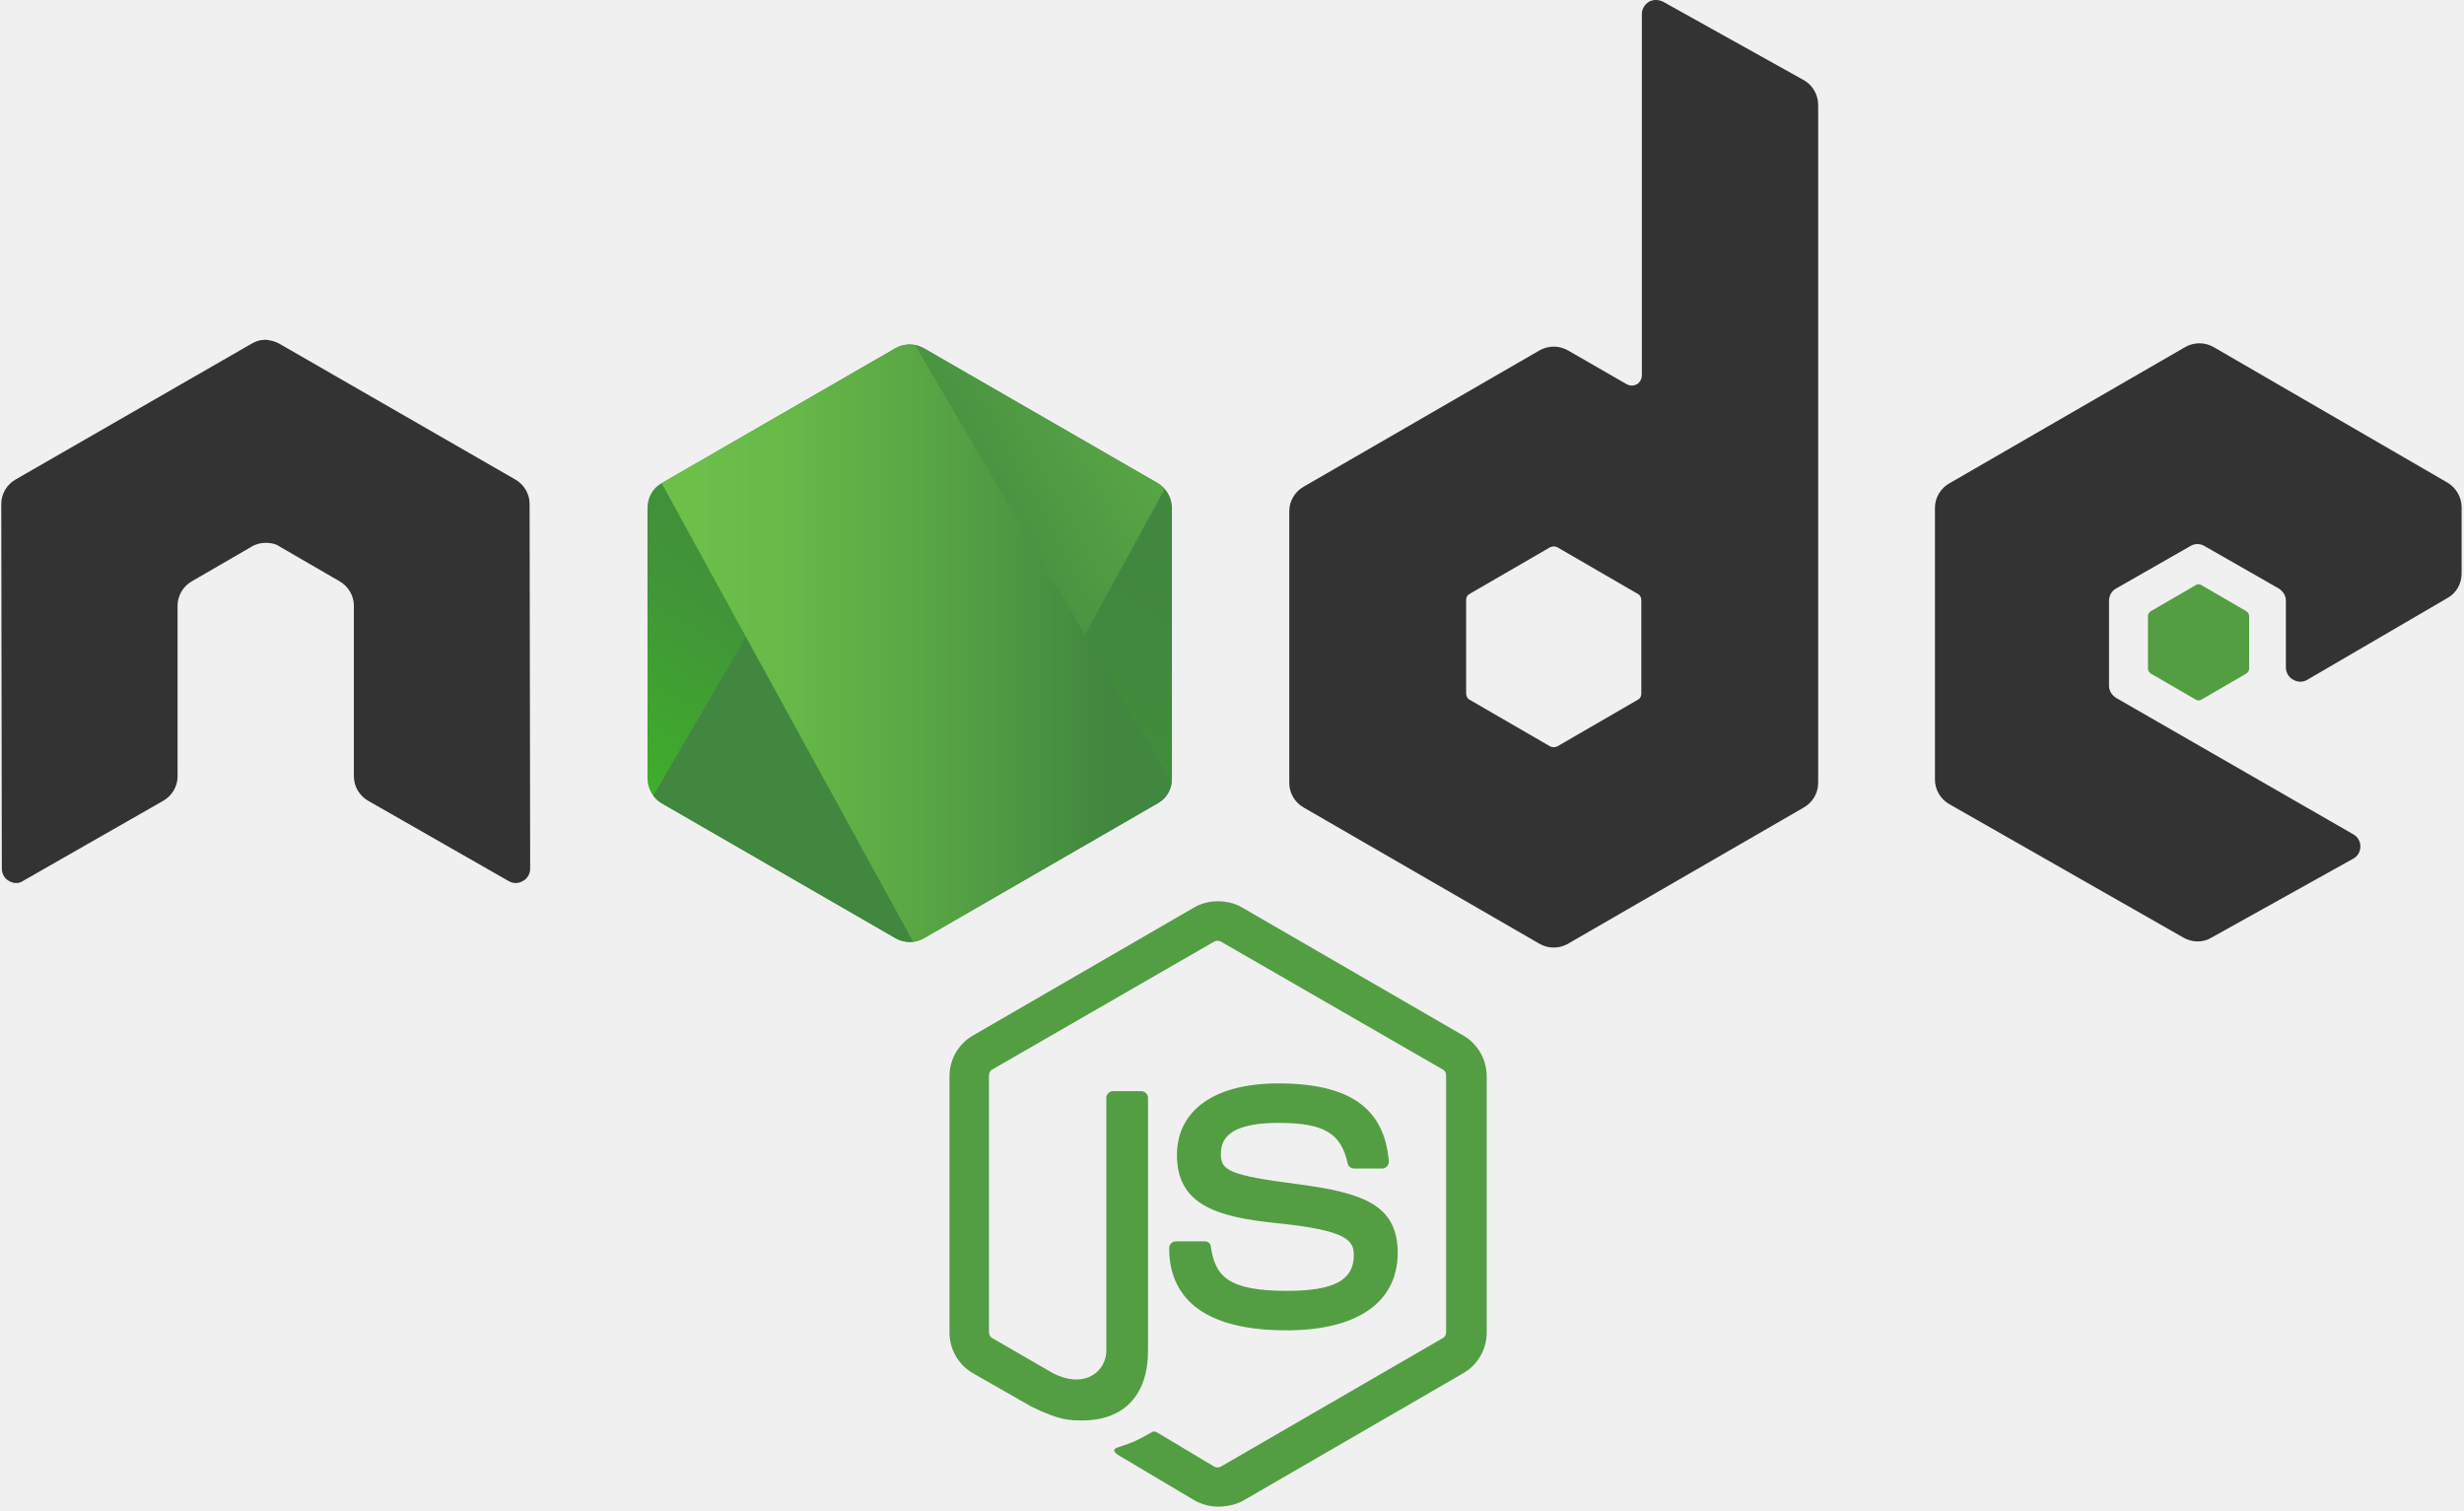
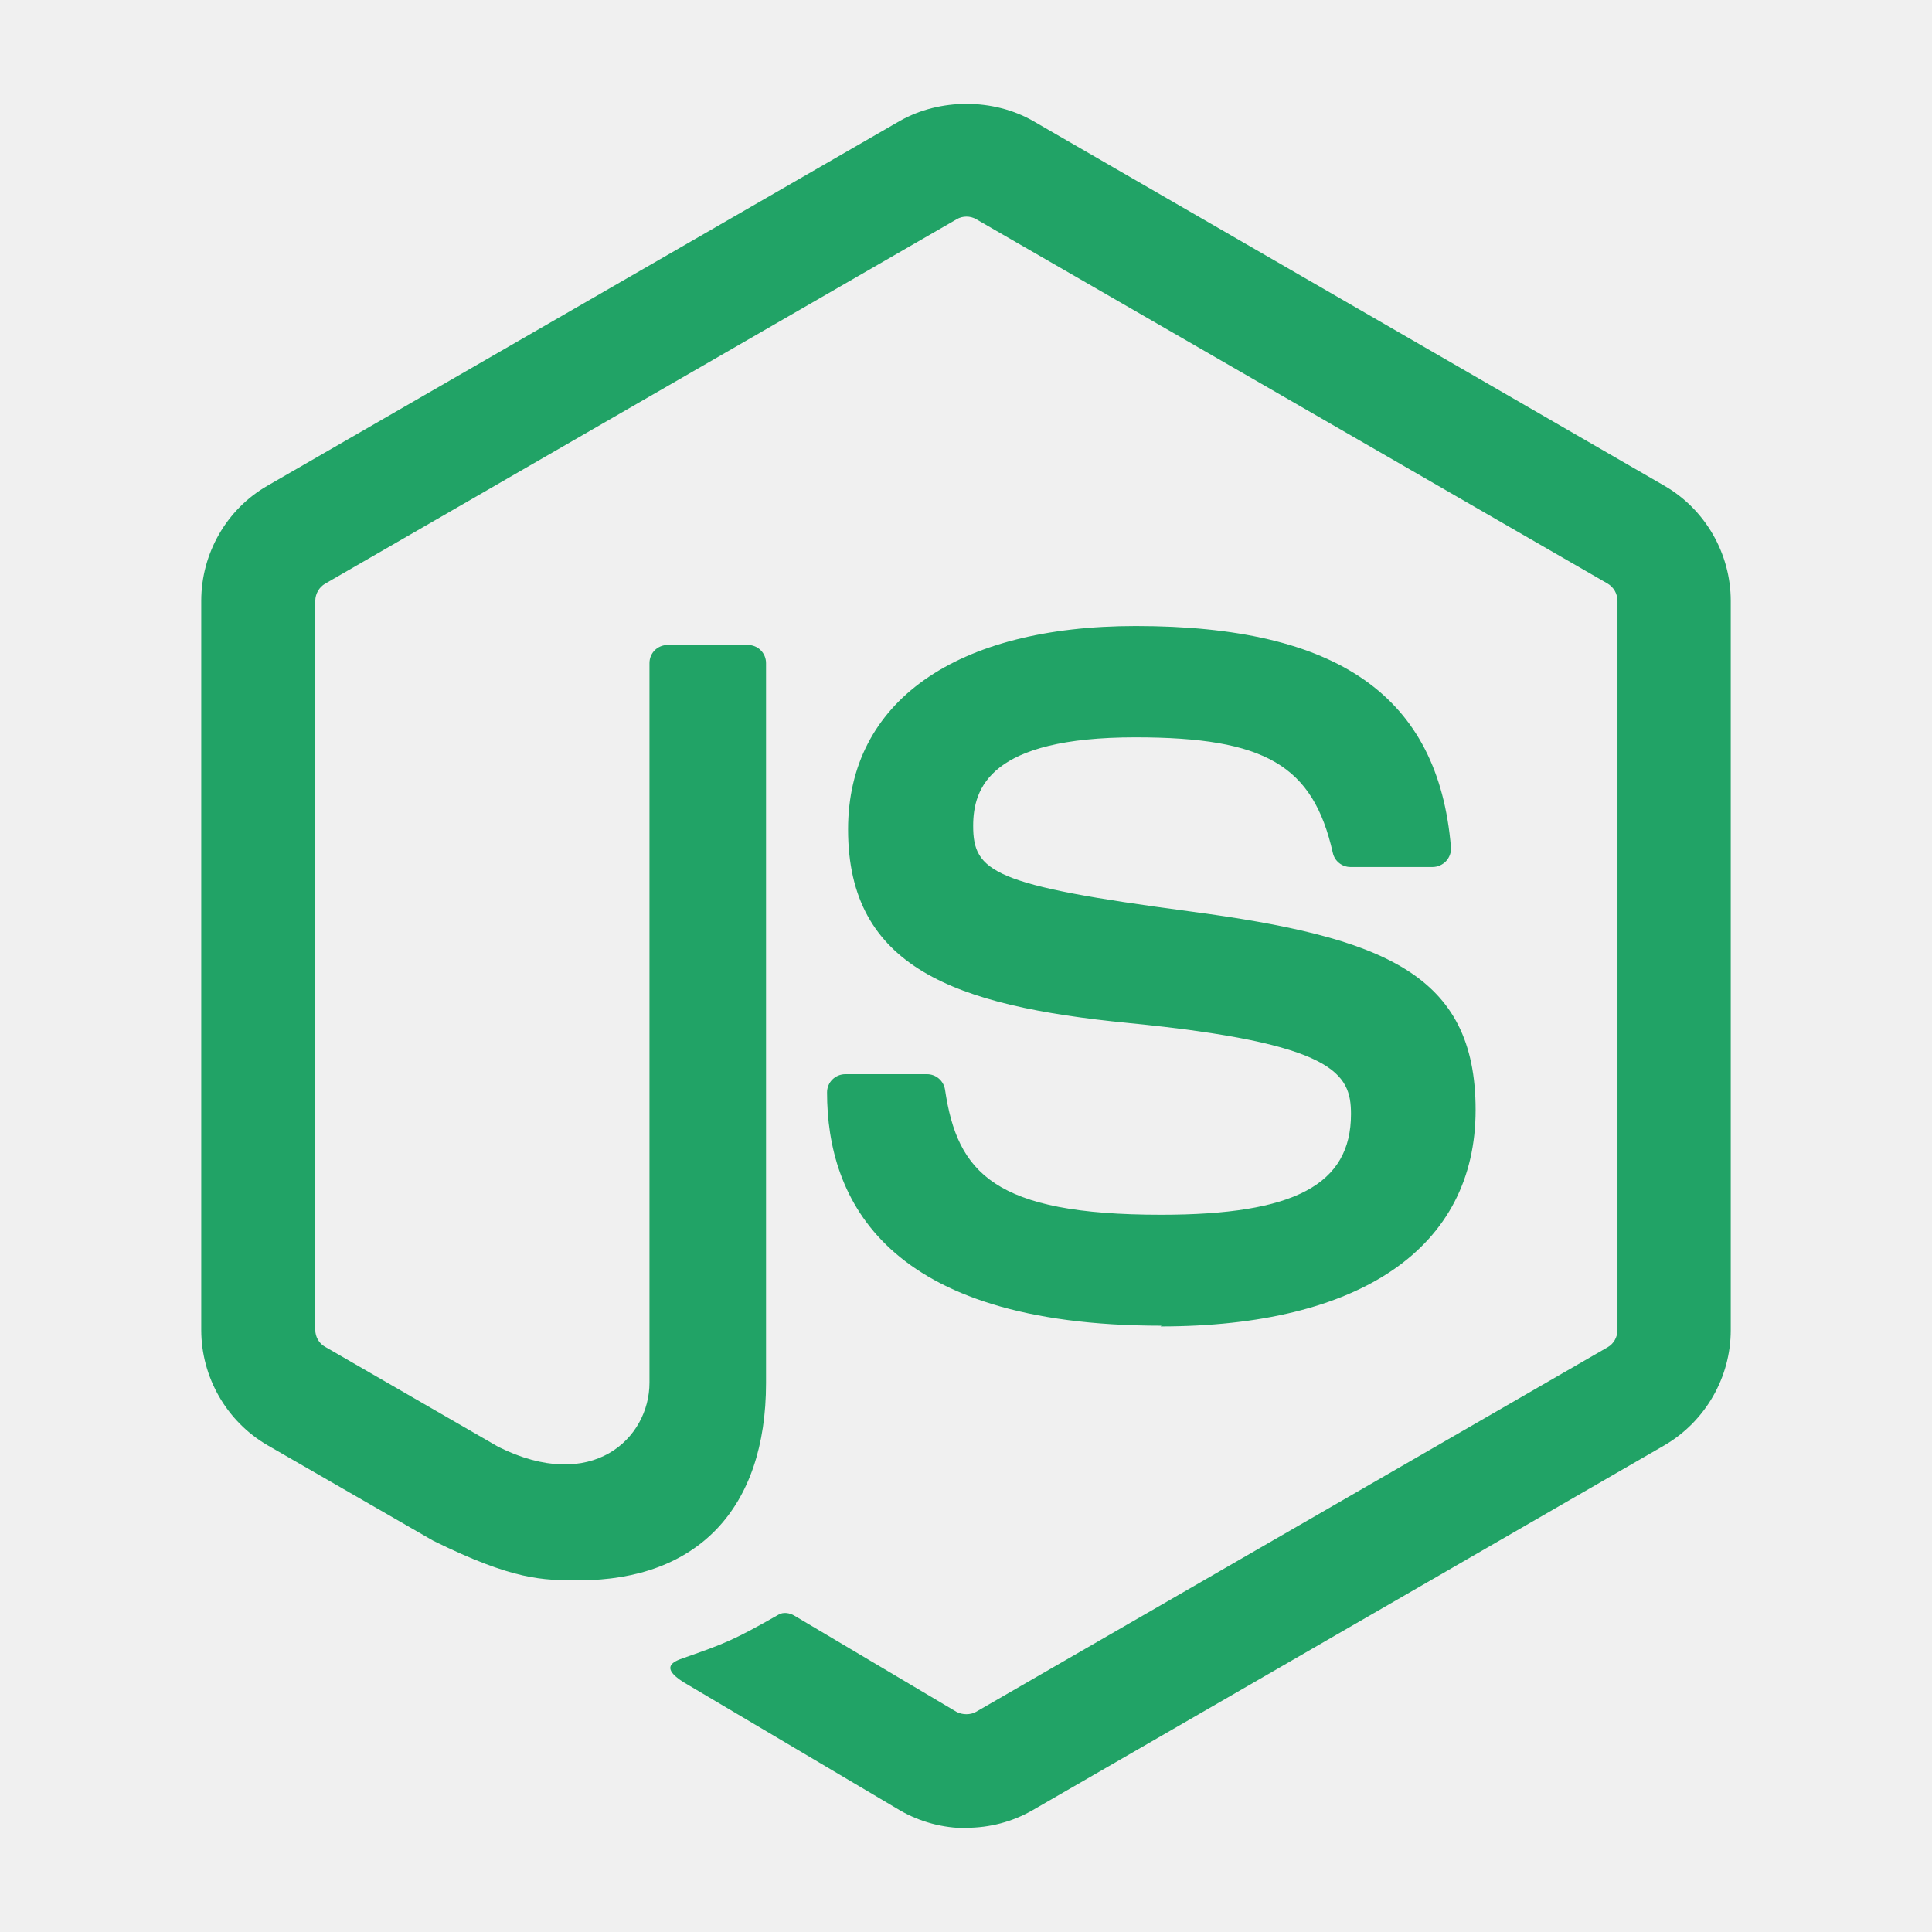
- <svg xmlns="http://www.w3.org/2000/svg" xmlns:xlink="http://www.w3.org/1999/xlink" width="2500" height="1533" viewBox="0 0 512 314" preserveAspectRatio="xMidYMid">
-   <defs>
-     <linearGradient x1="68.188%" y1="17.487%" x2="27.823%" y2="89.755%" id="b">
-       <stop stop-color="#41873F" offset="0%" />
-       <stop stop-color="#418B3D" offset="32.88%" />
-       <stop stop-color="#419637" offset="63.52%" />
-       <stop stop-color="#3FA92D" offset="93.19%" />
-       <stop stop-color="#3FAE2A" offset="100%" />
-     </linearGradient>
-     <path id="a" d="M57.903 1.85a5.957 5.957 0 0 0-5.894 0L3.352 29.933c-1.85 1.04-2.89 3.005-2.89 5.085v56.286c0 2.08 1.156 4.045 2.89 5.085l48.657 28.085a5.957 5.957 0 0 0 5.894 0l48.658-28.085c1.849-1.04 2.89-3.005 2.89-5.085V35.019c0-2.08-1.157-4.045-2.89-5.085L57.903 1.85z" />
-     <linearGradient x1="43.277%" y1="55.169%" x2="159.245%" y2="-18.306%" id="d">
-       <stop stop-color="#41873F" offset="13.76%" />
-       <stop stop-color="#54A044" offset="40.32%" />
-       <stop stop-color="#66B848" offset="71.36%" />
-       <stop stop-color="#6CC04A" offset="90.81%" />
-     </linearGradient>
-     <linearGradient x1="-4413.77%" y1="13.43%" x2="5327.93%" y2="13.43%" id="e">
-       <stop stop-color="#6CC04A" offset="9.192%" />
-       <stop stop-color="#66B848" offset="28.64%" />
-       <stop stop-color="#54A044" offset="59.68%" />
-       <stop stop-color="#41873F" offset="86.24%" />
-     </linearGradient>
-     <linearGradient x1="-4.389%" y1="49.997%" x2="101.499%" y2="49.997%" id="f">
-       <stop stop-color="#6CC04A" offset="9.192%" />
-       <stop stop-color="#66B848" offset="28.64%" />
-       <stop stop-color="#54A044" offset="59.68%" />
-       <stop stop-color="#41873F" offset="86.24%" />
-     </linearGradient>
-     <linearGradient x1="-9713.77%" y1="36.21%" x2="27.93%" y2="36.21%" id="g">
-       <stop stop-color="#6CC04A" offset="9.192%" />
-       <stop stop-color="#66B848" offset="28.64%" />
-       <stop stop-color="#54A044" offset="59.68%" />
-       <stop stop-color="#41873F" offset="86.24%" />
-     </linearGradient>
-     <linearGradient x1="-103.861%" y1="50.275%" x2="100.797%" y2="50.275%" id="h">
-       <stop stop-color="#6CC04A" offset="9.192%" />
-       <stop stop-color="#66B848" offset="28.64%" />
-       <stop stop-color="#54A044" offset="59.68%" />
-       <stop stop-color="#41873F" offset="86.24%" />
-     </linearGradient>
-     <linearGradient x1="130.613%" y1="-211.069%" x2="4.393%" y2="201.605%" id="i">
-       <stop stop-color="#41873F" offset="0%" />
-       <stop stop-color="#418B3D" offset="32.88%" />
-       <stop stop-color="#419637" offset="63.52%" />
-       <stop stop-color="#3FA92D" offset="93.19%" />
-       <stop stop-color="#3FAE2A" offset="100%" />
-     </linearGradient>
-   </defs>
-   <g fill="none">
-     <path d="M253.11 313.094c-1.733 0-3.351-.462-4.854-1.271l-15.371-9.13c-2.312-1.272-1.156-1.734-.462-1.965 3.12-1.04 3.698-1.272 6.934-3.12.347-.232.81-.116 1.156.115l11.789 7.05c.462.231 1.04.231 1.386 0l46.115-26.698c.462-.231.694-.694.694-1.271v-53.28c0-.579-.232-1.04-.694-1.272l-46.115-26.582c-.462-.232-1.04-.232-1.386 0l-46.115 26.582c-.462.231-.694.809-.694 1.271v53.28c0 .463.232 1.04.694 1.272l12.598 7.281c6.819 3.467 11.095-.578 11.095-4.623v-52.587c0-.693.578-1.387 1.387-1.387h5.894c.694 0 1.387.578 1.387 1.387v52.587c0 9.13-4.97 14.447-13.638 14.447-2.658 0-4.738 0-10.633-2.89l-12.135-6.934c-3.005-1.733-4.854-4.97-4.854-8.437v-53.28c0-3.467 1.849-6.704 4.854-8.437l46.114-26.698c2.89-1.618 6.82-1.618 9.709 0l46.114 26.698c3.005 1.733 4.855 4.97 4.855 8.437v53.28c0 3.467-1.85 6.704-4.855 8.437l-46.114 26.698c-1.503.694-3.236 1.04-4.854 1.04zm14.216-36.637c-20.225 0-24.386-9.246-24.386-17.105 0-.694.578-1.387 1.387-1.387h6.01c.693 0 1.271.462 1.271 1.156.925 6.125 3.583 9.13 15.834 9.13 9.708 0 13.87-2.196 13.87-7.397 0-3.005-1.157-5.2-16.297-6.703-12.598-1.272-20.457-4.045-20.457-14.1 0-9.362 7.86-14.91 21.035-14.91 14.793 0 22.075 5.086 23 16.18 0 .348-.116.694-.347 1.041-.232.231-.578.462-.925.462h-6.01c-.578 0-1.156-.462-1.271-1.04-1.387-6.356-4.97-8.437-14.447-8.437-10.633 0-11.905 3.699-11.905 6.472 0 3.352 1.503 4.392 15.834 6.241 14.216 1.85 20.92 4.508 20.92 14.447-.116 10.171-8.437 15.95-23.116 15.95z" fill="#539E43" />
-     <path d="M110.028 104.712c0-2.08-1.156-4.046-3.005-5.086l-49.004-28.2c-.81-.463-1.734-.694-2.658-.81h-.463c-.924 0-1.849.347-2.658.81l-49.004 28.2c-1.85 1.04-3.005 3.005-3.005 5.086l.116 75.817c0 1.04.578 2.08 1.502 2.543.925.578 2.08.578 2.89 0l29.125-16.643c1.849-1.04 3.005-3.005 3.005-5.085v-35.482c0-2.08 1.155-4.045 3.005-5.085l12.366-7.166c.925-.578 1.965-.81 3.005-.81 1.04 0 2.08.232 2.89.81l12.366 7.166c1.85 1.04 3.005 3.004 3.005 5.085v35.482c0 2.08 1.156 4.045 3.005 5.085l29.125 16.643c.925.578 2.08.578 3.005 0 .925-.463 1.503-1.503 1.503-2.543l-.116-75.817zM345.571.347c-.924-.463-2.08-.463-2.89 0-.924.578-1.502 1.502-1.502 2.542v75.125c0 .693-.346 1.386-1.04 1.849-.693.346-1.387.346-2.08 0l-12.251-7.05a5.957 5.957 0 0 0-5.895 0l-49.004 28.316c-1.849 1.04-3.005 3.005-3.005 5.085v56.516c0 2.08 1.156 4.046 3.005 5.086l49.004 28.316a5.957 5.957 0 0 0 5.895 0l49.004-28.316c1.849-1.04 3.005-3.005 3.005-5.086V21.844c0-2.196-1.156-4.16-3.005-5.201L345.572.347zm-4.507 143.776c0 .578-.231 1.04-.694 1.271l-16.758 9.708a1.714 1.714 0 0 1-1.503 0l-16.758-9.708c-.463-.231-.694-.809-.694-1.271v-19.417c0-.578.231-1.04.694-1.271l16.758-9.709a1.714 1.714 0 0 1 1.503 0l16.758 9.709c.463.23.694.809.694 1.271v19.417zM508.648 124.244c1.85-1.04 2.89-3.005 2.89-5.086v-13.753c0-2.08-1.156-4.045-2.89-5.085l-48.657-28.2a5.957 5.957 0 0 0-5.894 0l-49.004 28.315c-1.85 1.04-3.005 3.005-3.005 5.086v56.516c0 2.08 1.155 4.045 3.005 5.085l48.657 27.738c1.85 1.04 4.045 1.04 5.779 0L489 178.45c.925-.463 1.503-1.503 1.503-2.543 0-1.04-.578-2.08-1.503-2.543l-49.235-28.316c-.924-.577-1.502-1.502-1.502-2.542v-17.683c0-1.04.578-2.08 1.502-2.543l15.372-8.784a2.821 2.821 0 0 1 3.005 0l15.371 8.784c.925.578 1.503 1.502 1.503 2.543v13.869c0 1.04.578 2.08 1.502 2.542.925.578 2.08.578 3.005 0l29.125-16.99z" fill="#333" />
-     <path d="M456.293 121.586a1.05 1.05 0 0 1 1.155 0l9.362 5.432c.347.23.578.577.578 1.04v10.864c0 .462-.231.809-.578 1.04l-9.362 5.432a1.05 1.05 0 0 1-1.155 0l-9.362-5.432c-.347-.231-.578-.578-.578-1.04v-10.864c0-.463.231-.81.578-1.04l9.362-5.432z" fill="#539E43" />
-     <g transform="translate(134.068 70.501)">
-       <mask id="c" fill="#fff">
-         <use xlink:href="#a" />
-       </mask>
-       <use fill="url(#b)" xlink:href="#a" />
-       <g mask="url(#c)">
-         <path d="M51.893 1.85L3.121 29.933C1.27 30.974 0 32.94 0 35.02v56.286c0 1.387.578 2.658 1.502 3.698L56.285 1.156c-1.387-.231-3.005-.116-4.392.693zM56.632 125.053c.462-.116.925-.347 1.387-.578l48.773-28.085c1.85-1.04 3.005-3.005 3.005-5.085V35.019c0-1.502-.694-3.005-1.734-4.045l-51.43 94.079z" />
-         <path d="M106.676 29.934L57.788 1.85a8.025 8.025 0 0 0-1.503-.578L1.502 95.12a6.082 6.082 0 0 0 1.619 1.387l48.888 28.085c1.387.809 3.005 1.04 4.507.577l51.432-94.078c-.347-.462-.81-.81-1.272-1.156z" fill="url(#d)" />
-       </g>
-       <g mask="url(#c)">
-         <path d="M109.797 91.305V35.019c0-2.08-1.271-4.045-3.12-5.085L57.786 1.85a5.106 5.106 0 0 0-1.848-.693l53.511 91.42c.231-.347.347-.809.347-1.271zM3.12 29.934C1.272 30.974 0 32.94 0 35.02v56.286c0 2.08 1.387 4.045 3.12 5.085l48.889 28.085c1.156.693 2.427.925 3.814.693L3.467 29.818l-.346.116z" />
-         <path fill="url(#e)" fill-rule="evenodd" d="M50.391.809l-.693.347h.924l-.231-.347z" transform="translate(0 -9.246)" />
-         <path d="M106.792 105.636c1.387-.809 2.427-2.196 2.89-3.698L56.053 10.402c-1.387-.231-2.89-.116-4.16.693L3.351 39.065l52.355 95.465a8.057 8.057 0 0 0 2.196-.693l48.889-28.2z" fill="url(#f)" fill-rule="evenodd" transform="translate(0 -9.246)" />
-         <path fill="url(#g)" fill-rule="evenodd" d="M111.3 104.712l-.347-.578v.809l.346-.231z" transform="translate(0 -9.246)" />
-         <path d="M106.792 105.636l-48.773 28.085a6.973 6.973 0 0 1-2.196.693l.925 1.734 54.089-31.32v-.694l-1.387-2.312c-.231 1.618-1.271 3.005-2.658 3.814z" fill="url(#h)" fill-rule="evenodd" transform="translate(0 -9.246)" />
-         <path d="M106.792 105.636l-48.773 28.085a6.973 6.973 0 0 1-2.196.693l.925 1.734 54.089-31.32v-.694l-1.387-2.312c-.231 1.618-1.271 3.005-2.658 3.814z" fill="url(#i)" fill-rule="evenodd" transform="translate(0 -9.246)" />
-       </g>
-     </g>
-   </g>
+ <svg xmlns="http://www.w3.org/2000/svg" viewBox="0 0 48 48" width="96px" height="96px" baseProfile="basic">
+   <path fill="#21a366" d="M24.007,45.419c-0.574,0-1.143-0.15-1.646-0.44l-5.24-3.103c-0.783-0.438-0.401-0.593-0.143-0.682 c1.044-0.365,1.255-0.448,2.369-1.081c0.117-0.067,0.27-0.043,0.39,0.028l4.026,2.389c0.145,0.079,0.352,0.079,0.486,0l15.697-9.061 c0.145-0.083,0.24-0.251,0.24-0.424V14.932c0-0.181-0.094-0.342-0.243-0.432L24.253,5.446c-0.145-0.086-0.338-0.086-0.483,0 L8.082,14.499c-0.152,0.086-0.249,0.255-0.249,0.428v18.114c0,0.173,0.094,0.338,0.244,0.42l4.299,2.483 c2.334,1.167,3.76-0.208,3.76-1.591V16.476c0-0.255,0.2-0.452,0.456-0.452h1.988c0.248,0,0.452,0.196,0.452,0.452v17.886 c0,3.112-1.697,4.9-4.648,4.9c-0.908,0-1.623,0-3.619-0.982l-4.118-2.373C5.629,35.317,5,34.216,5,33.042V14.928 c0-1.179,0.629-2.279,1.646-2.861L22.36,3.002c0.994-0.562,2.314-0.562,3.301,0l15.694,9.069C42.367,12.656,43,13.753,43,14.932 v18.114c0,1.175-0.633,2.271-1.646,2.861L25.66,44.971c-0.503,0.291-1.073,0.44-1.654,0.44" />
+   <path fill="#21a366" d="M28.856,32.937c-6.868,0-8.308-3.153-8.308-5.797c0-0.251,0.203-0.452,0.455-0.452h2.028 c0.224,0,0.413,0.163,0.448,0.384c0.306,2.066,1.218,3.108,5.371,3.108c3.308,0,4.715-0.747,4.715-2.502 c0-1.01-0.401-1.76-5.54-2.263c-4.299-0.424-6.955-1.371-6.955-4.809c0-3.167,2.672-5.053,7.147-5.053 c5.026,0,7.517,1.745,7.831,5.493c0.012,0.13-0.035,0.255-0.122,0.35c-0.086,0.09-0.208,0.145-0.334,0.145h-2.039 c-0.212,0-0.397-0.149-0.44-0.354c-0.491-2.173-1.678-2.868-4.904-2.868c-3.611,0-4.031,1.257-4.031,2.2 c0,1.143,0.495,1.477,5.367,2.122c4.825,0.64,7.116,1.544,7.116,4.935c0,3.418-2.853,5.379-7.827,5.379" />
</svg>
